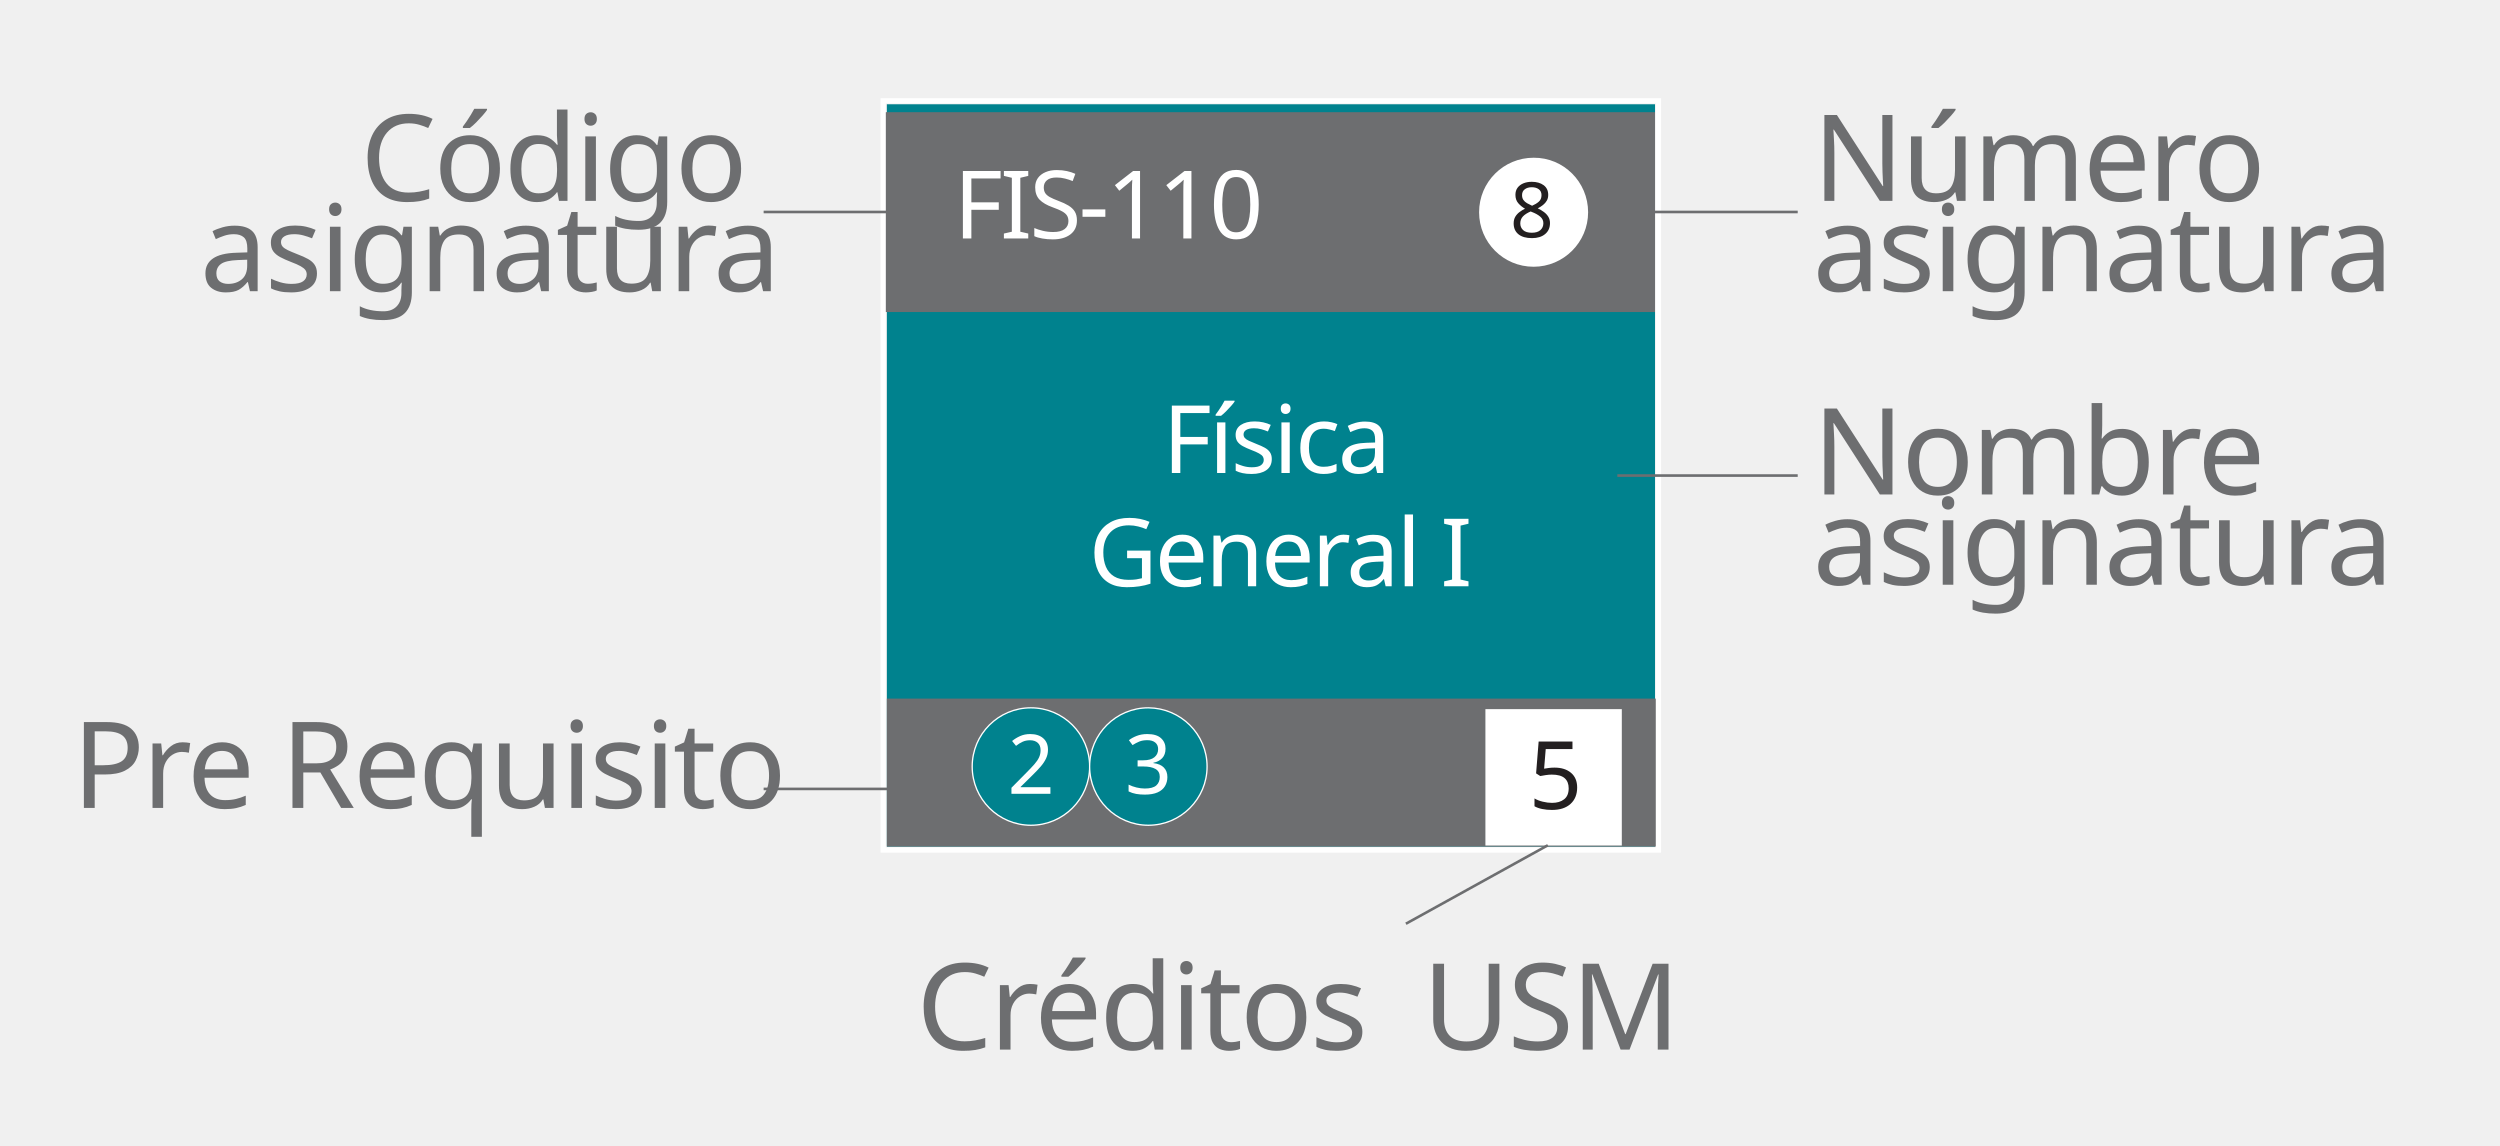
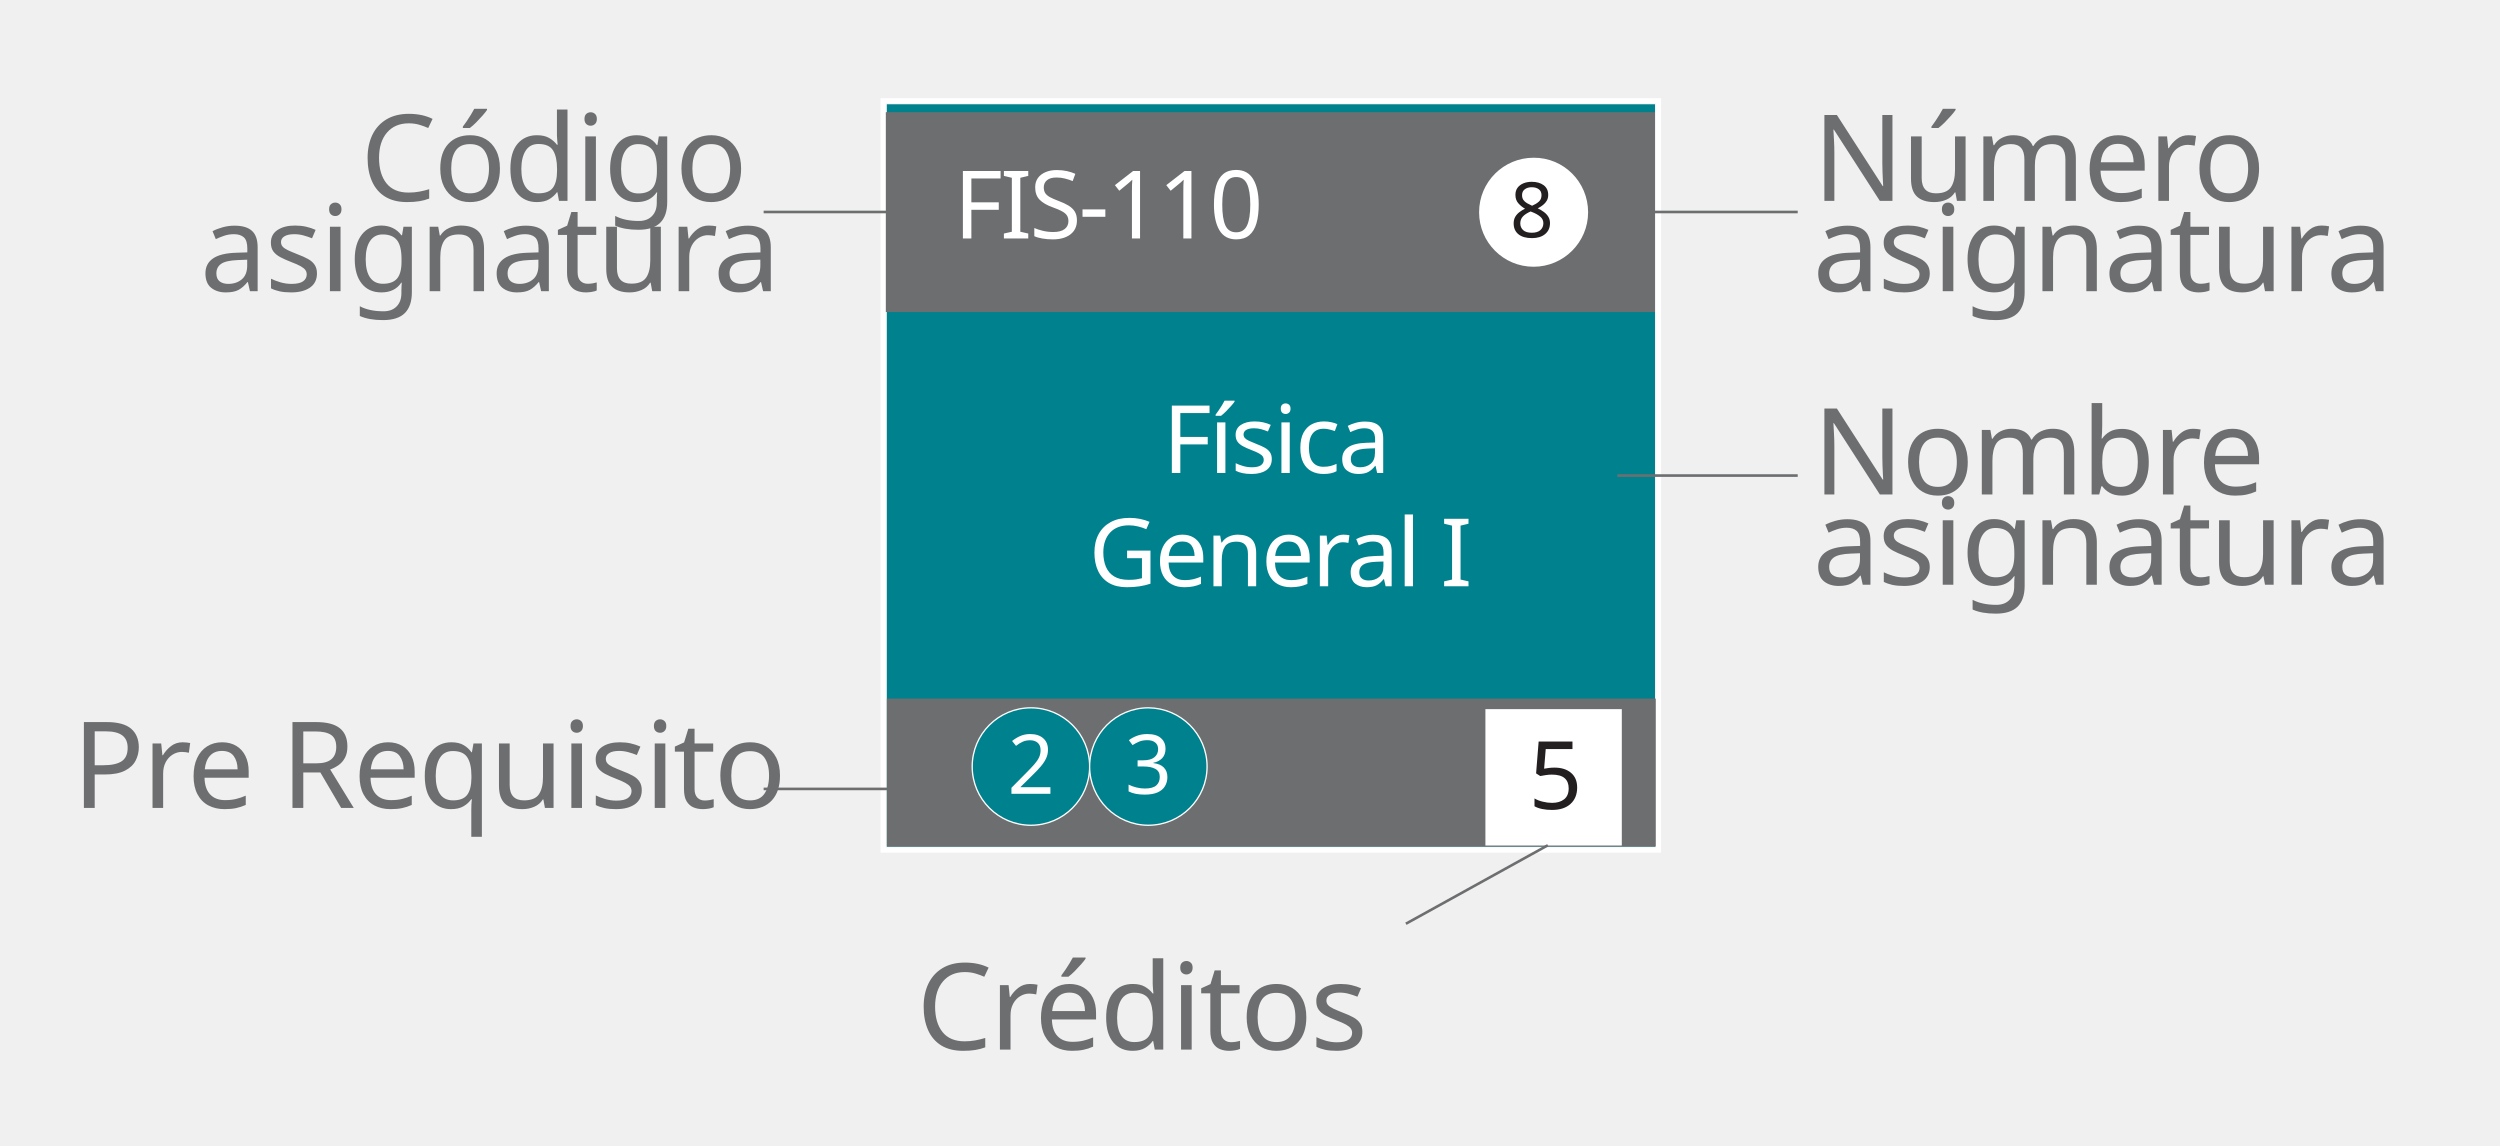
<svg xmlns="http://www.w3.org/2000/svg" version="1.1" id="Layer_1" x="0px" y="0px" viewBox="0 0 949.4 434.9" style="enable-background:new 0 0 949.4 434.9;" xml:space="preserve">
  <style type="text/css">
	.st0{fill:#00828E;}
	.st1{fill:#6D6E70;}
	.st2{fill:#FFFFFF;}
	.st3{fill:#231F20;}
	.st4{font-family:'OpenSans-Bold';}
	.st5{font-size:29.144px;}
	.st6{letter-spacing:-1;}
	.st7{font-size:35.87px;}
	.st8{font-family:'OpenSans-Regular';}
	.st9{fill:none;stroke:#FFFFFF;stroke-width:2;stroke-miterlimit:10;}
	.st10{font-family:'OpenSans-Italic';}
	.st11{font-size:45.668px;}
	.st12{fill:none;stroke:#6D6E70;stroke-miterlimit:10;}
	.st13{fill:#00828E;stroke:#FFFFFF;stroke-width:0.5;stroke-miterlimit:10;}
	.st14{font-size:31.325px;}
</style>
  <g>
    <rect x="336.8" y="39.6" class="st0" width="291.7" height="281.9" />
    <rect x="335.4" y="42.6" class="st1" width="293.1" height="75.9" />
    <g>
      <rect x="336.8" y="265.3" class="st1" width="293.1" height="56.2" />
    </g>
    <g>
      <g>
        <path class="st2" d="M603.1,80.6c0,11.4-9.3,20.7-20.7,20.7c-11.5,0-20.7-9.3-20.7-20.7c0-11.5,9.3-20.7,20.7-20.7     C593.8,59.8,603.1,69.1,603.1,80.6z" />
        <g>
          <text transform="matrix(1 0 0 1 573.4041 90.134)" class="st3 st4 st5 st6">8</text>
        </g>
      </g>
      <text transform="matrix(1 0 0 1 362.1854 90.5481)" class="st2 st4 st7 st6">FIS-110</text>
    </g>
    <g>
      <rect x="564.1" y="269.3" class="st2" width="51.8" height="51.8" />
      <text transform="matrix(1 0 0 1 580.4725 307.2263)" class="st3 st4 st7 st6">5</text>
    </g>
    <text transform="matrix(1 0 0 1 441.535 179.6379)">
      <tspan x="0" y="0" class="st2 st8 st7 st6">Física</tspan>
      <tspan x="-28.1" y="43" class="st2 st8 st7 st6">General I</tspan>
    </text>
    <rect x="335.4" y="38.3" class="st9" width="294.4" height="284.5" />
    <g>
      <text transform="matrix(1 0 0 1 688.3963 76.2903)">
        <tspan x="0" y="0" class="st1 st10 st11 st6">Número</tspan>
        <tspan x="0" y="34.3" class="st1 st10 st11 st6">asignatura</tspan>
      </text>
    </g>
    <line class="st12" x1="533.9" y1="350.8" x2="587.8" y2="321" />
    <line class="st12" x1="614.2" y1="80.5" x2="682.7" y2="80.5" />
    <g>
      <text transform="matrix(1 0 0 1 688.3963 187.7668)">
        <tspan x="0" y="0" class="st1 st10 st11 st6">Nombre</tspan>
        <tspan x="0" y="34.3" class="st1 st10 st11 st6">asignatura</tspan>
      </text>
    </g>
    <line class="st12" x1="614.2" y1="180.6" x2="682.7" y2="180.6" />
    <g>
      <text transform="matrix(1 0 0 1 136.8197 76.2903)">
        <tspan x="0" y="0" class="st1 st10 st11 st6">Código </tspan>
        <tspan x="-60.9" y="34.3" class="st1 st10 st11 st6">asignatura</tspan>
      </text>
    </g>
    <line class="st12" x1="290" y1="80.5" x2="358.4" y2="80.5" />
    <g>
      <text transform="matrix(1 0 0 1 27.4198 306.8254)" class="st1 st10 st11 st6">Pre Requisito</text>
    </g>
    <line class="st12" x1="290" y1="299.6" x2="358.4" y2="299.6" />
    <g>
-       <text transform="matrix(1 0 0 1 347.9882 398.6091)" class="st1 st10 st11 st6">Créditos  USM</text>
+       <text transform="matrix(1 0 0 1 347.9882 398.6091)" class="st1 st10 st11 st6">Créditos </text>
    </g>
    <g>
      <ellipse class="st13" cx="391.5" cy="291.1" rx="22.3" ry="22.3" />
      <g>
        <text transform="matrix(1 0 0 1 382.6073 301.4504)" class="st2 st4 st14 st6">2</text>
      </g>
    </g>
    <g>
      <path class="st13" d="M458.4,291.1c0,12.3-10,22.3-22.3,22.3c-12.3,0-22.3-10-22.3-22.3c0-12.3,10-22.3,22.3-22.3    C448.4,268.9,458.4,278.8,458.4,291.1z" />
      <g>
        <text transform="matrix(1 0 0 1 427.1854 301.4504)" class="st2 st4 st14 st6">3</text>
      </g>
    </g>
  </g>
</svg>
